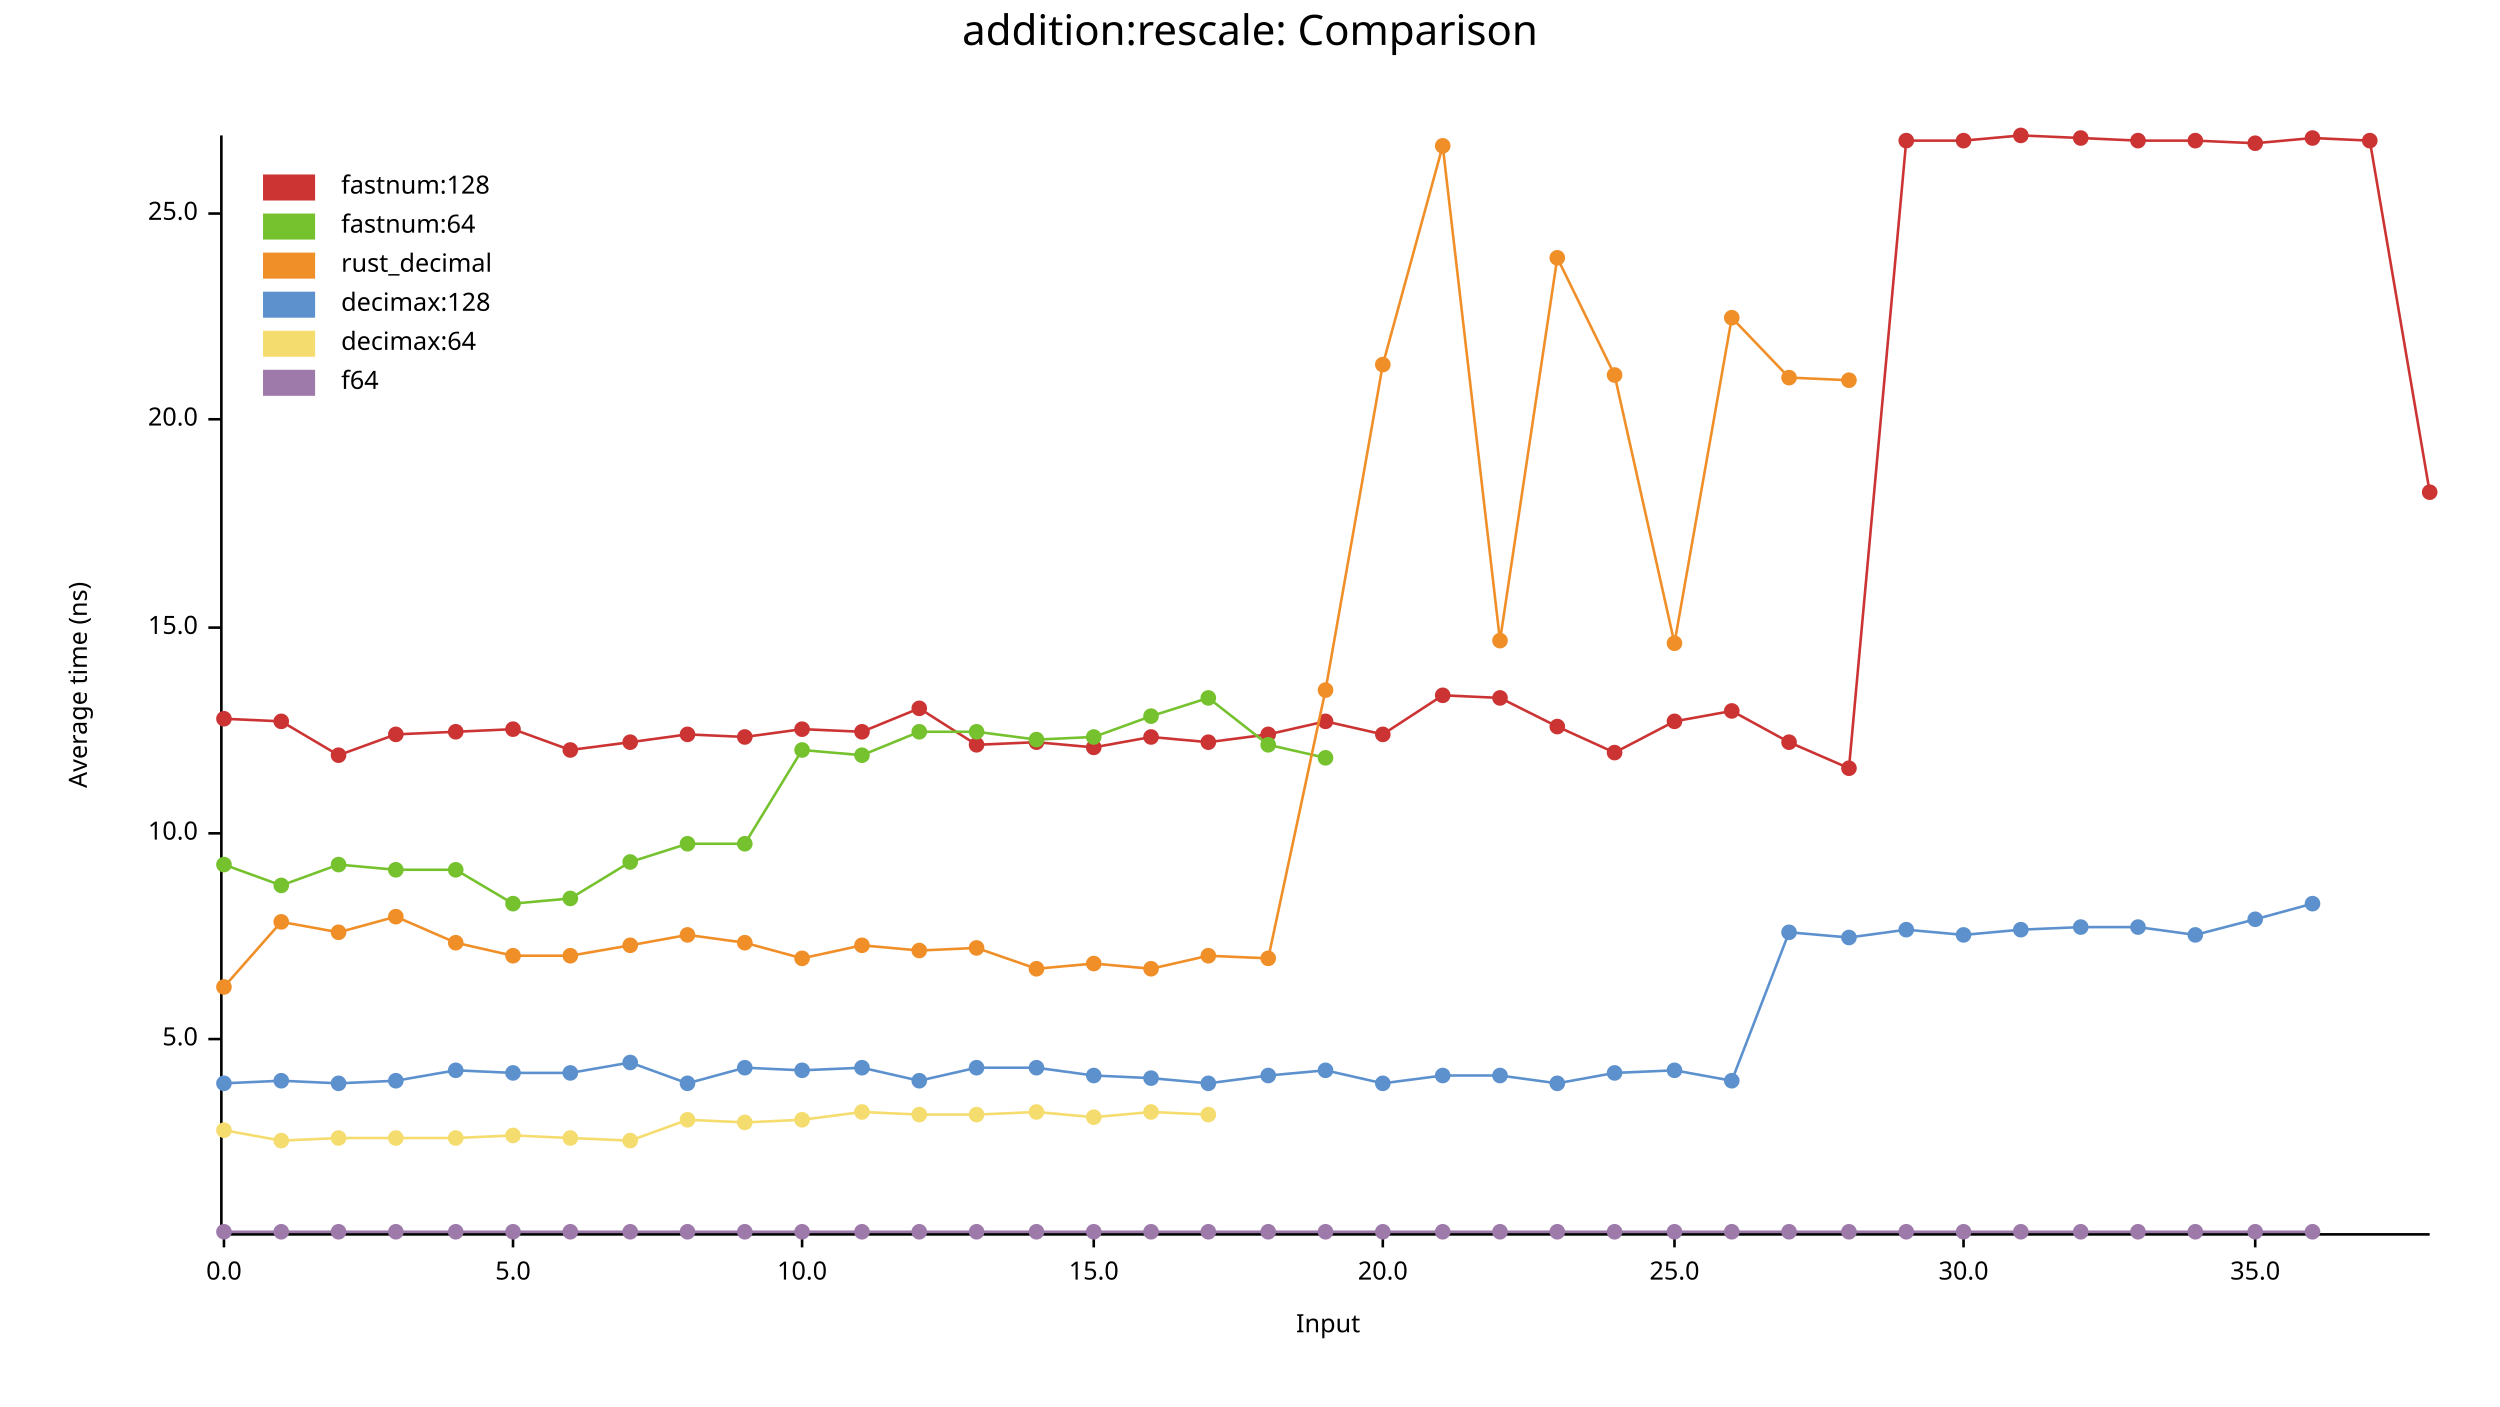
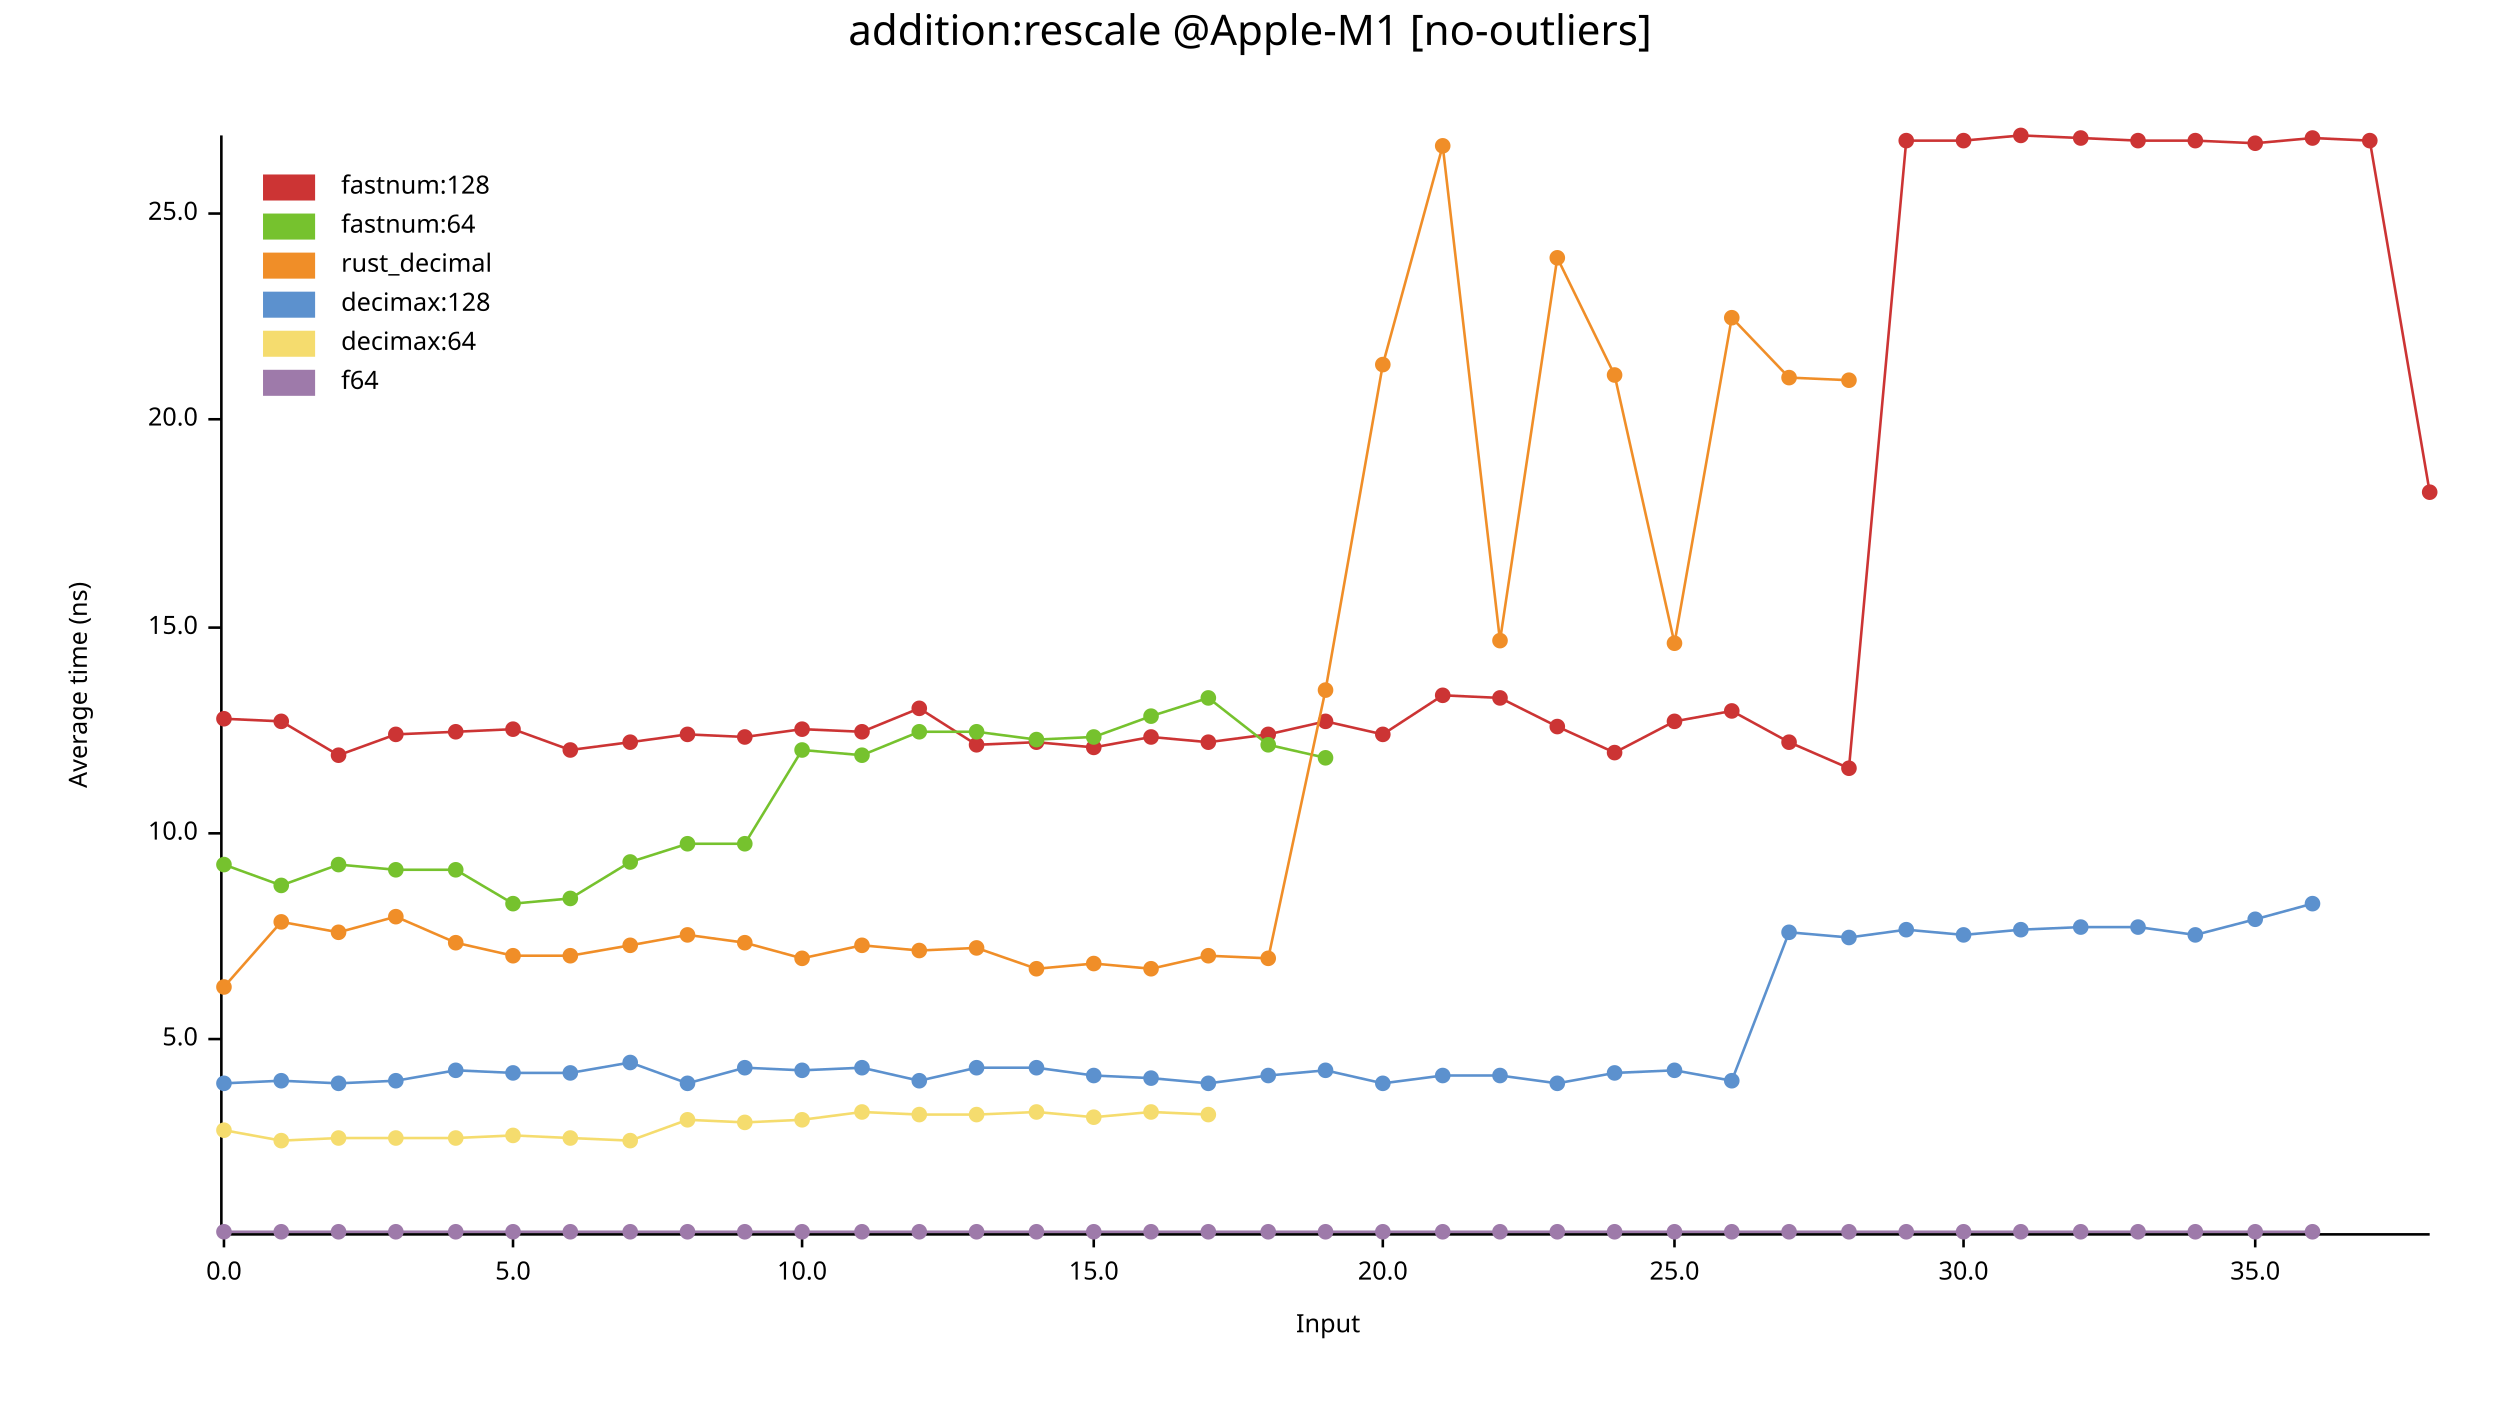
<svg xmlns="http://www.w3.org/2000/svg" width="960" height="540" viewBox="0 0 960 540">
  <text x="480" y="5" dy="0.76em" text-anchor="middle" font-family="sans-serif" font-size="16.129" opacity="1" fill="#000000">
- addition:rescale: Comparison
+ addition:rescale @Apple-M1 [no-outliers]
</text>
  <text x="26" y="263" dy="0.76em" text-anchor="middle" font-family="sans-serif" font-size="9.677" opacity="1" fill="#000000" transform="rotate(270, 26, 263)">
Average time (ns)
</text>
  <text x="510" y="514" dy="-0.5ex" text-anchor="middle" font-family="sans-serif" font-size="9.677" opacity="1" fill="#000000">
Input
</text>
  <polyline fill="none" opacity="1" stroke="#000000" stroke-width="1" points="85,52 85,473 " />
  <text x="76" y="399" dy="0.5ex" text-anchor="end" font-family="sans-serif" font-size="9.677" opacity="1" fill="#000000">
5.0
</text>
  <polyline fill="none" opacity="1" stroke="#000000" stroke-width="1" points="80,399 85,399 " />
  <text x="76" y="320" dy="0.5ex" text-anchor="end" font-family="sans-serif" font-size="9.677" opacity="1" fill="#000000">
10.0
</text>
  <polyline fill="none" opacity="1" stroke="#000000" stroke-width="1" points="80,320 85,320 " />
  <text x="76" y="241" dy="0.5ex" text-anchor="end" font-family="sans-serif" font-size="9.677" opacity="1" fill="#000000">
15.0
</text>
  <polyline fill="none" opacity="1" stroke="#000000" stroke-width="1" points="80,241 85,241 " />
  <text x="76" y="161" dy="0.5ex" text-anchor="end" font-family="sans-serif" font-size="9.677" opacity="1" fill="#000000">
20.0
</text>
  <polyline fill="none" opacity="1" stroke="#000000" stroke-width="1" points="80,161 85,161 " />
  <text x="76" y="82" dy="0.5ex" text-anchor="end" font-family="sans-serif" font-size="9.677" opacity="1" fill="#000000">
25.0
</text>
  <polyline fill="none" opacity="1" stroke="#000000" stroke-width="1" points="80,82 85,82 " />
  <polyline fill="none" opacity="1" stroke="#000000" stroke-width="1" points="86,474 933,474 " />
  <text x="86" y="484" dy="0.76em" text-anchor="middle" font-family="sans-serif" font-size="9.677" opacity="1" fill="#000000">
0.0
</text>
  <polyline fill="none" opacity="1" stroke="#000000" stroke-width="1" points="86,474 86,479 " />
  <text x="197" y="484" dy="0.76em" text-anchor="middle" font-family="sans-serif" font-size="9.677" opacity="1" fill="#000000">
5.0
</text>
  <polyline fill="none" opacity="1" stroke="#000000" stroke-width="1" points="197,474 197,479 " />
  <text x="308" y="484" dy="0.76em" text-anchor="middle" font-family="sans-serif" font-size="9.677" opacity="1" fill="#000000">
10.0
</text>
  <polyline fill="none" opacity="1" stroke="#000000" stroke-width="1" points="308,474 308,479 " />
  <text x="420" y="484" dy="0.76em" text-anchor="middle" font-family="sans-serif" font-size="9.677" opacity="1" fill="#000000">
15.0
</text>
  <polyline fill="none" opacity="1" stroke="#000000" stroke-width="1" points="420,474 420,479 " />
  <text x="531" y="484" dy="0.76em" text-anchor="middle" font-family="sans-serif" font-size="9.677" opacity="1" fill="#000000">
20.0
</text>
  <polyline fill="none" opacity="1" stroke="#000000" stroke-width="1" points="531,474 531,479 " />
  <text x="643" y="484" dy="0.76em" text-anchor="middle" font-family="sans-serif" font-size="9.677" opacity="1" fill="#000000">
25.0
</text>
  <polyline fill="none" opacity="1" stroke="#000000" stroke-width="1" points="643,474 643,479 " />
  <text x="754" y="484" dy="0.76em" text-anchor="middle" font-family="sans-serif" font-size="9.677" opacity="1" fill="#000000">
30.0
</text>
  <polyline fill="none" opacity="1" stroke="#000000" stroke-width="1" points="754,474 754,479 " />
  <text x="866" y="484" dy="0.76em" text-anchor="middle" font-family="sans-serif" font-size="9.677" opacity="1" fill="#000000">
35.0
</text>
  <polyline fill="none" opacity="1" stroke="#000000" stroke-width="1" points="866,474 866,479 " />
  <circle cx="86" cy="276" r="3" opacity="1" fill="#CC3434" stroke="none" stroke-width="1" />
  <circle cx="108" cy="277" r="3" opacity="1" fill="#CC3434" stroke="none" stroke-width="1" />
  <circle cx="130" cy="290" r="3" opacity="1" fill="#CC3434" stroke="none" stroke-width="1" />
  <circle cx="152" cy="282" r="3" opacity="1" fill="#CC3434" stroke="none" stroke-width="1" />
  <circle cx="175" cy="281" r="3" opacity="1" fill="#CC3434" stroke="none" stroke-width="1" />
  <circle cx="197" cy="280" r="3" opacity="1" fill="#CC3434" stroke="none" stroke-width="1" />
  <circle cx="219" cy="288" r="3" opacity="1" fill="#CC3434" stroke="none" stroke-width="1" />
  <circle cx="242" cy="285" r="3" opacity="1" fill="#CC3434" stroke="none" stroke-width="1" />
  <circle cx="264" cy="282" r="3" opacity="1" fill="#CC3434" stroke="none" stroke-width="1" />
  <circle cx="286" cy="283" r="3" opacity="1" fill="#CC3434" stroke="none" stroke-width="1" />
  <circle cx="308" cy="280" r="3" opacity="1" fill="#CC3434" stroke="none" stroke-width="1" />
  <circle cx="331" cy="281" r="3" opacity="1" fill="#CC3434" stroke="none" stroke-width="1" />
  <circle cx="353" cy="272" r="3" opacity="1" fill="#CC3434" stroke="none" stroke-width="1" />
  <circle cx="375" cy="286" r="3" opacity="1" fill="#CC3434" stroke="none" stroke-width="1" />
  <circle cx="398" cy="285" r="3" opacity="1" fill="#CC3434" stroke="none" stroke-width="1" />
  <circle cx="420" cy="287" r="3" opacity="1" fill="#CC3434" stroke="none" stroke-width="1" />
  <circle cx="442" cy="283" r="3" opacity="1" fill="#CC3434" stroke="none" stroke-width="1" />
  <circle cx="464" cy="285" r="3" opacity="1" fill="#CC3434" stroke="none" stroke-width="1" />
  <circle cx="487" cy="282" r="3" opacity="1" fill="#CC3434" stroke="none" stroke-width="1" />
  <circle cx="509" cy="277" r="3" opacity="1" fill="#CC3434" stroke="none" stroke-width="1" />
  <circle cx="531" cy="282" r="3" opacity="1" fill="#CC3434" stroke="none" stroke-width="1" />
  <circle cx="554" cy="267" r="3" opacity="1" fill="#CC3434" stroke="none" stroke-width="1" />
  <circle cx="576" cy="268" r="3" opacity="1" fill="#CC3434" stroke="none" stroke-width="1" />
  <circle cx="598" cy="279" r="3" opacity="1" fill="#CC3434" stroke="none" stroke-width="1" />
  <circle cx="620" cy="289" r="3" opacity="1" fill="#CC3434" stroke="none" stroke-width="1" />
  <circle cx="643" cy="277" r="3" opacity="1" fill="#CC3434" stroke="none" stroke-width="1" />
  <circle cx="665" cy="273" r="3" opacity="1" fill="#CC3434" stroke="none" stroke-width="1" />
  <circle cx="687" cy="285" r="3" opacity="1" fill="#CC3434" stroke="none" stroke-width="1" />
  <circle cx="710" cy="295" r="3" opacity="1" fill="#CC3434" stroke="none" stroke-width="1" />
  <circle cx="732" cy="54" r="3" opacity="1" fill="#CC3434" stroke="none" stroke-width="1" />
  <circle cx="754" cy="54" r="3" opacity="1" fill="#CC3434" stroke="none" stroke-width="1" />
  <circle cx="776" cy="52" r="3" opacity="1" fill="#CC3434" stroke="none" stroke-width="1" />
  <circle cx="799" cy="53" r="3" opacity="1" fill="#CC3434" stroke="none" stroke-width="1" />
  <circle cx="821" cy="54" r="3" opacity="1" fill="#CC3434" stroke="none" stroke-width="1" />
  <circle cx="843" cy="54" r="3" opacity="1" fill="#CC3434" stroke="none" stroke-width="1" />
  <circle cx="866" cy="55" r="3" opacity="1" fill="#CC3434" stroke="none" stroke-width="1" />
  <circle cx="888" cy="53" r="3" opacity="1" fill="#CC3434" stroke="none" stroke-width="1" />
  <circle cx="910" cy="54" r="3" opacity="1" fill="#CC3434" stroke="none" stroke-width="1" />
  <circle cx="933" cy="189" r="3" opacity="1" fill="#CC3434" stroke="none" stroke-width="1" />
  <polyline fill="none" opacity="1" stroke="#CC3434" stroke-width="1" points="86,276 108,277 130,290 152,282 175,281 197,280 219,288 242,285 264,282 286,283 308,280 331,281 353,272 375,286 398,285 420,287 442,283 464,285 487,282 509,277 531,282 554,267 576,268 598,279 620,289 643,277 665,273 687,285 710,295 732,54 754,54 776,52 799,53 821,54 843,54 866,55 888,53 910,54 933,189 " />
  <circle cx="86" cy="332" r="3" opacity="1" fill="#76C22E" stroke="none" stroke-width="1" />
  <circle cx="108" cy="340" r="3" opacity="1" fill="#76C22E" stroke="none" stroke-width="1" />
  <circle cx="130" cy="332" r="3" opacity="1" fill="#76C22E" stroke="none" stroke-width="1" />
  <circle cx="152" cy="334" r="3" opacity="1" fill="#76C22E" stroke="none" stroke-width="1" />
  <circle cx="175" cy="334" r="3" opacity="1" fill="#76C22E" stroke="none" stroke-width="1" />
  <circle cx="197" cy="347" r="3" opacity="1" fill="#76C22E" stroke="none" stroke-width="1" />
  <circle cx="219" cy="345" r="3" opacity="1" fill="#76C22E" stroke="none" stroke-width="1" />
  <circle cx="242" cy="331" r="3" opacity="1" fill="#76C22E" stroke="none" stroke-width="1" />
  <circle cx="264" cy="324" r="3" opacity="1" fill="#76C22E" stroke="none" stroke-width="1" />
  <circle cx="286" cy="324" r="3" opacity="1" fill="#76C22E" stroke="none" stroke-width="1" />
  <circle cx="308" cy="288" r="3" opacity="1" fill="#76C22E" stroke="none" stroke-width="1" />
  <circle cx="331" cy="290" r="3" opacity="1" fill="#76C22E" stroke="none" stroke-width="1" />
  <circle cx="353" cy="281" r="3" opacity="1" fill="#76C22E" stroke="none" stroke-width="1" />
  <circle cx="375" cy="281" r="3" opacity="1" fill="#76C22E" stroke="none" stroke-width="1" />
  <circle cx="398" cy="284" r="3" opacity="1" fill="#76C22E" stroke="none" stroke-width="1" />
  <circle cx="420" cy="283" r="3" opacity="1" fill="#76C22E" stroke="none" stroke-width="1" />
  <circle cx="442" cy="275" r="3" opacity="1" fill="#76C22E" stroke="none" stroke-width="1" />
  <circle cx="464" cy="268" r="3" opacity="1" fill="#76C22E" stroke="none" stroke-width="1" />
  <circle cx="487" cy="286" r="3" opacity="1" fill="#76C22E" stroke="none" stroke-width="1" />
  <circle cx="509" cy="291" r="3" opacity="1" fill="#76C22E" stroke="none" stroke-width="1" />
  <polyline fill="none" opacity="1" stroke="#76C22E" stroke-width="1" points="86,332 108,340 130,332 152,334 175,334 197,347 219,345 242,331 264,324 286,324 308,288 331,290 353,281 375,281 398,284 420,283 442,275 464,268 487,286 509,291 " />
  <circle cx="86" cy="379" r="3" opacity="1" fill="#F08E28" stroke="none" stroke-width="1" />
  <circle cx="108" cy="354" r="3" opacity="1" fill="#F08E28" stroke="none" stroke-width="1" />
  <circle cx="130" cy="358" r="3" opacity="1" fill="#F08E28" stroke="none" stroke-width="1" />
  <circle cx="152" cy="352" r="3" opacity="1" fill="#F08E28" stroke="none" stroke-width="1" />
  <circle cx="175" cy="362" r="3" opacity="1" fill="#F08E28" stroke="none" stroke-width="1" />
  <circle cx="197" cy="367" r="3" opacity="1" fill="#F08E28" stroke="none" stroke-width="1" />
  <circle cx="219" cy="367" r="3" opacity="1" fill="#F08E28" stroke="none" stroke-width="1" />
  <circle cx="242" cy="363" r="3" opacity="1" fill="#F08E28" stroke="none" stroke-width="1" />
  <circle cx="264" cy="359" r="3" opacity="1" fill="#F08E28" stroke="none" stroke-width="1" />
  <circle cx="286" cy="362" r="3" opacity="1" fill="#F08E28" stroke="none" stroke-width="1" />
  <circle cx="308" cy="368" r="3" opacity="1" fill="#F08E28" stroke="none" stroke-width="1" />
  <circle cx="331" cy="363" r="3" opacity="1" fill="#F08E28" stroke="none" stroke-width="1" />
  <circle cx="353" cy="365" r="3" opacity="1" fill="#F08E28" stroke="none" stroke-width="1" />
  <circle cx="375" cy="364" r="3" opacity="1" fill="#F08E28" stroke="none" stroke-width="1" />
  <circle cx="398" cy="372" r="3" opacity="1" fill="#F08E28" stroke="none" stroke-width="1" />
  <circle cx="420" cy="370" r="3" opacity="1" fill="#F08E28" stroke="none" stroke-width="1" />
  <circle cx="442" cy="372" r="3" opacity="1" fill="#F08E28" stroke="none" stroke-width="1" />
  <circle cx="464" cy="367" r="3" opacity="1" fill="#F08E28" stroke="none" stroke-width="1" />
  <circle cx="487" cy="368" r="3" opacity="1" fill="#F08E28" stroke="none" stroke-width="1" />
  <circle cx="509" cy="265" r="3" opacity="1" fill="#F08E28" stroke="none" stroke-width="1" />
  <circle cx="531" cy="140" r="3" opacity="1" fill="#F08E28" stroke="none" stroke-width="1" />
  <circle cx="554" cy="56" r="3" opacity="1" fill="#F08E28" stroke="none" stroke-width="1" />
  <circle cx="576" cy="246" r="3" opacity="1" fill="#F08E28" stroke="none" stroke-width="1" />
  <circle cx="598" cy="99" r="3" opacity="1" fill="#F08E28" stroke="none" stroke-width="1" />
  <circle cx="620" cy="144" r="3" opacity="1" fill="#F08E28" stroke="none" stroke-width="1" />
  <circle cx="643" cy="247" r="3" opacity="1" fill="#F08E28" stroke="none" stroke-width="1" />
  <circle cx="665" cy="122" r="3" opacity="1" fill="#F08E28" stroke="none" stroke-width="1" />
  <circle cx="687" cy="145" r="3" opacity="1" fill="#F08E28" stroke="none" stroke-width="1" />
  <circle cx="710" cy="146" r="3" opacity="1" fill="#F08E28" stroke="none" stroke-width="1" />
  <polyline fill="none" opacity="1" stroke="#F08E28" stroke-width="1" points="86,379 108,354 130,358 152,352 175,362 197,367 219,367 242,363 264,359 286,362 308,368 331,363 353,365 375,364 398,372 420,370 442,372 464,367 487,368 509,265 531,140 554,56 576,246 598,99 620,144 643,247 665,122 687,145 710,146 " />
  <circle cx="86" cy="416" r="3" opacity="1" fill="#5C91CE" stroke="none" stroke-width="1" />
  <circle cx="108" cy="415" r="3" opacity="1" fill="#5C91CE" stroke="none" stroke-width="1" />
  <circle cx="130" cy="416" r="3" opacity="1" fill="#5C91CE" stroke="none" stroke-width="1" />
  <circle cx="152" cy="415" r="3" opacity="1" fill="#5C91CE" stroke="none" stroke-width="1" />
  <circle cx="175" cy="411" r="3" opacity="1" fill="#5C91CE" stroke="none" stroke-width="1" />
  <circle cx="197" cy="412" r="3" opacity="1" fill="#5C91CE" stroke="none" stroke-width="1" />
  <circle cx="219" cy="412" r="3" opacity="1" fill="#5C91CE" stroke="none" stroke-width="1" />
  <circle cx="242" cy="408" r="3" opacity="1" fill="#5C91CE" stroke="none" stroke-width="1" />
  <circle cx="264" cy="416" r="3" opacity="1" fill="#5C91CE" stroke="none" stroke-width="1" />
  <circle cx="286" cy="410" r="3" opacity="1" fill="#5C91CE" stroke="none" stroke-width="1" />
  <circle cx="308" cy="411" r="3" opacity="1" fill="#5C91CE" stroke="none" stroke-width="1" />
  <circle cx="331" cy="410" r="3" opacity="1" fill="#5C91CE" stroke="none" stroke-width="1" />
  <circle cx="353" cy="415" r="3" opacity="1" fill="#5C91CE" stroke="none" stroke-width="1" />
  <circle cx="375" cy="410" r="3" opacity="1" fill="#5C91CE" stroke="none" stroke-width="1" />
  <circle cx="398" cy="410" r="3" opacity="1" fill="#5C91CE" stroke="none" stroke-width="1" />
  <circle cx="420" cy="413" r="3" opacity="1" fill="#5C91CE" stroke="none" stroke-width="1" />
  <circle cx="442" cy="414" r="3" opacity="1" fill="#5C91CE" stroke="none" stroke-width="1" />
  <circle cx="464" cy="416" r="3" opacity="1" fill="#5C91CE" stroke="none" stroke-width="1" />
  <circle cx="487" cy="413" r="3" opacity="1" fill="#5C91CE" stroke="none" stroke-width="1" />
  <circle cx="509" cy="411" r="3" opacity="1" fill="#5C91CE" stroke="none" stroke-width="1" />
  <circle cx="531" cy="416" r="3" opacity="1" fill="#5C91CE" stroke="none" stroke-width="1" />
  <circle cx="554" cy="413" r="3" opacity="1" fill="#5C91CE" stroke="none" stroke-width="1" />
  <circle cx="576" cy="413" r="3" opacity="1" fill="#5C91CE" stroke="none" stroke-width="1" />
  <circle cx="598" cy="416" r="3" opacity="1" fill="#5C91CE" stroke="none" stroke-width="1" />
  <circle cx="620" cy="412" r="3" opacity="1" fill="#5C91CE" stroke="none" stroke-width="1" />
  <circle cx="643" cy="411" r="3" opacity="1" fill="#5C91CE" stroke="none" stroke-width="1" />
  <circle cx="665" cy="415" r="3" opacity="1" fill="#5C91CE" stroke="none" stroke-width="1" />
  <circle cx="687" cy="358" r="3" opacity="1" fill="#5C91CE" stroke="none" stroke-width="1" />
  <circle cx="710" cy="360" r="3" opacity="1" fill="#5C91CE" stroke="none" stroke-width="1" />
  <circle cx="732" cy="357" r="3" opacity="1" fill="#5C91CE" stroke="none" stroke-width="1" />
  <circle cx="754" cy="359" r="3" opacity="1" fill="#5C91CE" stroke="none" stroke-width="1" />
  <circle cx="776" cy="357" r="3" opacity="1" fill="#5C91CE" stroke="none" stroke-width="1" />
  <circle cx="799" cy="356" r="3" opacity="1" fill="#5C91CE" stroke="none" stroke-width="1" />
  <circle cx="821" cy="356" r="3" opacity="1" fill="#5C91CE" stroke="none" stroke-width="1" />
  <circle cx="843" cy="359" r="3" opacity="1" fill="#5C91CE" stroke="none" stroke-width="1" />
  <circle cx="866" cy="353" r="3" opacity="1" fill="#5C91CE" stroke="none" stroke-width="1" />
  <circle cx="888" cy="347" r="3" opacity="1" fill="#5C91CE" stroke="none" stroke-width="1" />
  <polyline fill="none" opacity="1" stroke="#5C91CE" stroke-width="1" points="86,416 108,415 130,416 152,415 175,411 197,412 219,412 242,408 264,416 286,410 308,411 331,410 353,415 375,410 398,410 420,413 442,414 464,416 487,413 509,411 531,416 554,413 576,413 598,416 620,412 643,411 665,415 687,358 710,360 732,357 754,359 776,357 799,356 821,356 843,359 866,353 888,347 " />
  <circle cx="86" cy="434" r="3" opacity="1" fill="#F5DC6E" stroke="none" stroke-width="1" />
  <circle cx="108" cy="438" r="3" opacity="1" fill="#F5DC6E" stroke="none" stroke-width="1" />
  <circle cx="130" cy="437" r="3" opacity="1" fill="#F5DC6E" stroke="none" stroke-width="1" />
  <circle cx="152" cy="437" r="3" opacity="1" fill="#F5DC6E" stroke="none" stroke-width="1" />
  <circle cx="175" cy="437" r="3" opacity="1" fill="#F5DC6E" stroke="none" stroke-width="1" />
  <circle cx="197" cy="436" r="3" opacity="1" fill="#F5DC6E" stroke="none" stroke-width="1" />
  <circle cx="219" cy="437" r="3" opacity="1" fill="#F5DC6E" stroke="none" stroke-width="1" />
  <circle cx="242" cy="438" r="3" opacity="1" fill="#F5DC6E" stroke="none" stroke-width="1" />
  <circle cx="264" cy="430" r="3" opacity="1" fill="#F5DC6E" stroke="none" stroke-width="1" />
  <circle cx="286" cy="431" r="3" opacity="1" fill="#F5DC6E" stroke="none" stroke-width="1" />
  <circle cx="308" cy="430" r="3" opacity="1" fill="#F5DC6E" stroke="none" stroke-width="1" />
  <circle cx="331" cy="427" r="3" opacity="1" fill="#F5DC6E" stroke="none" stroke-width="1" />
  <circle cx="353" cy="428" r="3" opacity="1" fill="#F5DC6E" stroke="none" stroke-width="1" />
  <circle cx="375" cy="428" r="3" opacity="1" fill="#F5DC6E" stroke="none" stroke-width="1" />
  <circle cx="398" cy="427" r="3" opacity="1" fill="#F5DC6E" stroke="none" stroke-width="1" />
  <circle cx="420" cy="429" r="3" opacity="1" fill="#F5DC6E" stroke="none" stroke-width="1" />
  <circle cx="442" cy="427" r="3" opacity="1" fill="#F5DC6E" stroke="none" stroke-width="1" />
  <circle cx="464" cy="428" r="3" opacity="1" fill="#F5DC6E" stroke="none" stroke-width="1" />
  <polyline fill="none" opacity="1" stroke="#F5DC6E" stroke-width="1" points="86,434 108,438 130,437 152,437 175,437 197,436 219,437 242,438 264,430 286,431 308,430 331,427 353,428 375,428 398,427 420,429 442,427 464,428 " />
  <circle cx="86" cy="473" r="3" opacity="1" fill="#9E7AAA" stroke="none" stroke-width="1" />
  <circle cx="108" cy="473" r="3" opacity="1" fill="#9E7AAA" stroke="none" stroke-width="1" />
  <circle cx="130" cy="473" r="3" opacity="1" fill="#9E7AAA" stroke="none" stroke-width="1" />
  <circle cx="152" cy="473" r="3" opacity="1" fill="#9E7AAA" stroke="none" stroke-width="1" />
  <circle cx="175" cy="473" r="3" opacity="1" fill="#9E7AAA" stroke="none" stroke-width="1" />
  <circle cx="197" cy="473" r="3" opacity="1" fill="#9E7AAA" stroke="none" stroke-width="1" />
  <circle cx="219" cy="473" r="3" opacity="1" fill="#9E7AAA" stroke="none" stroke-width="1" />
  <circle cx="242" cy="473" r="3" opacity="1" fill="#9E7AAA" stroke="none" stroke-width="1" />
  <circle cx="264" cy="473" r="3" opacity="1" fill="#9E7AAA" stroke="none" stroke-width="1" />
  <circle cx="286" cy="473" r="3" opacity="1" fill="#9E7AAA" stroke="none" stroke-width="1" />
  <circle cx="308" cy="473" r="3" opacity="1" fill="#9E7AAA" stroke="none" stroke-width="1" />
  <circle cx="331" cy="473" r="3" opacity="1" fill="#9E7AAA" stroke="none" stroke-width="1" />
  <circle cx="353" cy="473" r="3" opacity="1" fill="#9E7AAA" stroke="none" stroke-width="1" />
  <circle cx="375" cy="473" r="3" opacity="1" fill="#9E7AAA" stroke="none" stroke-width="1" />
  <circle cx="398" cy="473" r="3" opacity="1" fill="#9E7AAA" stroke="none" stroke-width="1" />
  <circle cx="420" cy="473" r="3" opacity="1" fill="#9E7AAA" stroke="none" stroke-width="1" />
  <circle cx="442" cy="473" r="3" opacity="1" fill="#9E7AAA" stroke="none" stroke-width="1" />
  <circle cx="464" cy="473" r="3" opacity="1" fill="#9E7AAA" stroke="none" stroke-width="1" />
  <circle cx="487" cy="473" r="3" opacity="1" fill="#9E7AAA" stroke="none" stroke-width="1" />
  <circle cx="509" cy="473" r="3" opacity="1" fill="#9E7AAA" stroke="none" stroke-width="1" />
  <circle cx="531" cy="473" r="3" opacity="1" fill="#9E7AAA" stroke="none" stroke-width="1" />
  <circle cx="554" cy="473" r="3" opacity="1" fill="#9E7AAA" stroke="none" stroke-width="1" />
  <circle cx="576" cy="473" r="3" opacity="1" fill="#9E7AAA" stroke="none" stroke-width="1" />
  <circle cx="598" cy="473" r="3" opacity="1" fill="#9E7AAA" stroke="none" stroke-width="1" />
  <circle cx="620" cy="473" r="3" opacity="1" fill="#9E7AAA" stroke="none" stroke-width="1" />
  <circle cx="643" cy="473" r="3" opacity="1" fill="#9E7AAA" stroke="none" stroke-width="1" />
  <circle cx="665" cy="473" r="3" opacity="1" fill="#9E7AAA" stroke="none" stroke-width="1" />
  <circle cx="687" cy="473" r="3" opacity="1" fill="#9E7AAA" stroke="none" stroke-width="1" />
  <circle cx="710" cy="473" r="3" opacity="1" fill="#9E7AAA" stroke="none" stroke-width="1" />
  <circle cx="732" cy="473" r="3" opacity="1" fill="#9E7AAA" stroke="none" stroke-width="1" />
  <circle cx="754" cy="473" r="3" opacity="1" fill="#9E7AAA" stroke="none" stroke-width="1" />
  <circle cx="776" cy="473" r="3" opacity="1" fill="#9E7AAA" stroke="none" stroke-width="1" />
  <circle cx="799" cy="473" r="3" opacity="1" fill="#9E7AAA" stroke="none" stroke-width="1" />
  <circle cx="821" cy="473" r="3" opacity="1" fill="#9E7AAA" stroke="none" stroke-width="1" />
  <circle cx="843" cy="473" r="3" opacity="1" fill="#9E7AAA" stroke="none" stroke-width="1" />
  <circle cx="866" cy="473" r="3" opacity="1" fill="#9E7AAA" stroke="none" stroke-width="1" />
  <circle cx="888" cy="473" r="3" opacity="1" fill="#9E7AAA" stroke="none" stroke-width="1" />
  <polyline fill="none" opacity="1" stroke="#9E7AAA" stroke-width="1" points="86,473 108,473 130,473 152,473 175,473 197,473 219,473 242,473 264,473 286,473 308,473 331,473 353,473 375,473 398,473 420,473 442,473 464,473 487,473 509,473 531,473 554,473 576,473 598,473 620,473 643,473 665,473 687,473 710,473 732,473 754,473 776,473 799,473 821,473 843,473 866,473 888,473 " />
  <text x="131" y="67" dy="0.76em" text-anchor="start" font-family="sans-serif" font-size="9.677" opacity="1" fill="#000000">
fastnum:128
</text>
  <text x="131" y="82" dy="0.76em" text-anchor="start" font-family="sans-serif" font-size="9.677" opacity="1" fill="#000000">
fastnum:64
</text>
  <text x="131" y="97" dy="0.76em" text-anchor="start" font-family="sans-serif" font-size="9.677" opacity="1" fill="#000000">
rust_decimal
</text>
  <text x="131" y="112" dy="0.76em" text-anchor="start" font-family="sans-serif" font-size="9.677" opacity="1" fill="#000000">
decimax:128
</text>
  <text x="131" y="127" dy="0.76em" text-anchor="start" font-family="sans-serif" font-size="9.677" opacity="1" fill="#000000">
decimax:64
</text>
  <text x="131" y="142" dy="0.76em" text-anchor="start" font-family="sans-serif" font-size="9.677" opacity="1" fill="#000000">
f64
</text>
  <rect x="101" y="67" width="20" height="10" opacity="1" fill="#CC3434" stroke="none" />
  <rect x="101" y="82" width="20" height="10" opacity="1" fill="#76C22E" stroke="none" />
  <rect x="101" y="97" width="20" height="10" opacity="1" fill="#F08E28" stroke="none" />
  <rect x="101" y="112" width="20" height="10" opacity="1" fill="#5C91CE" stroke="none" />
  <rect x="101" y="127" width="20" height="10" opacity="1" fill="#F5DC6E" stroke="none" />
  <rect x="101" y="142" width="20" height="10" opacity="1" fill="#9E7AAA" stroke="none" />
</svg>
